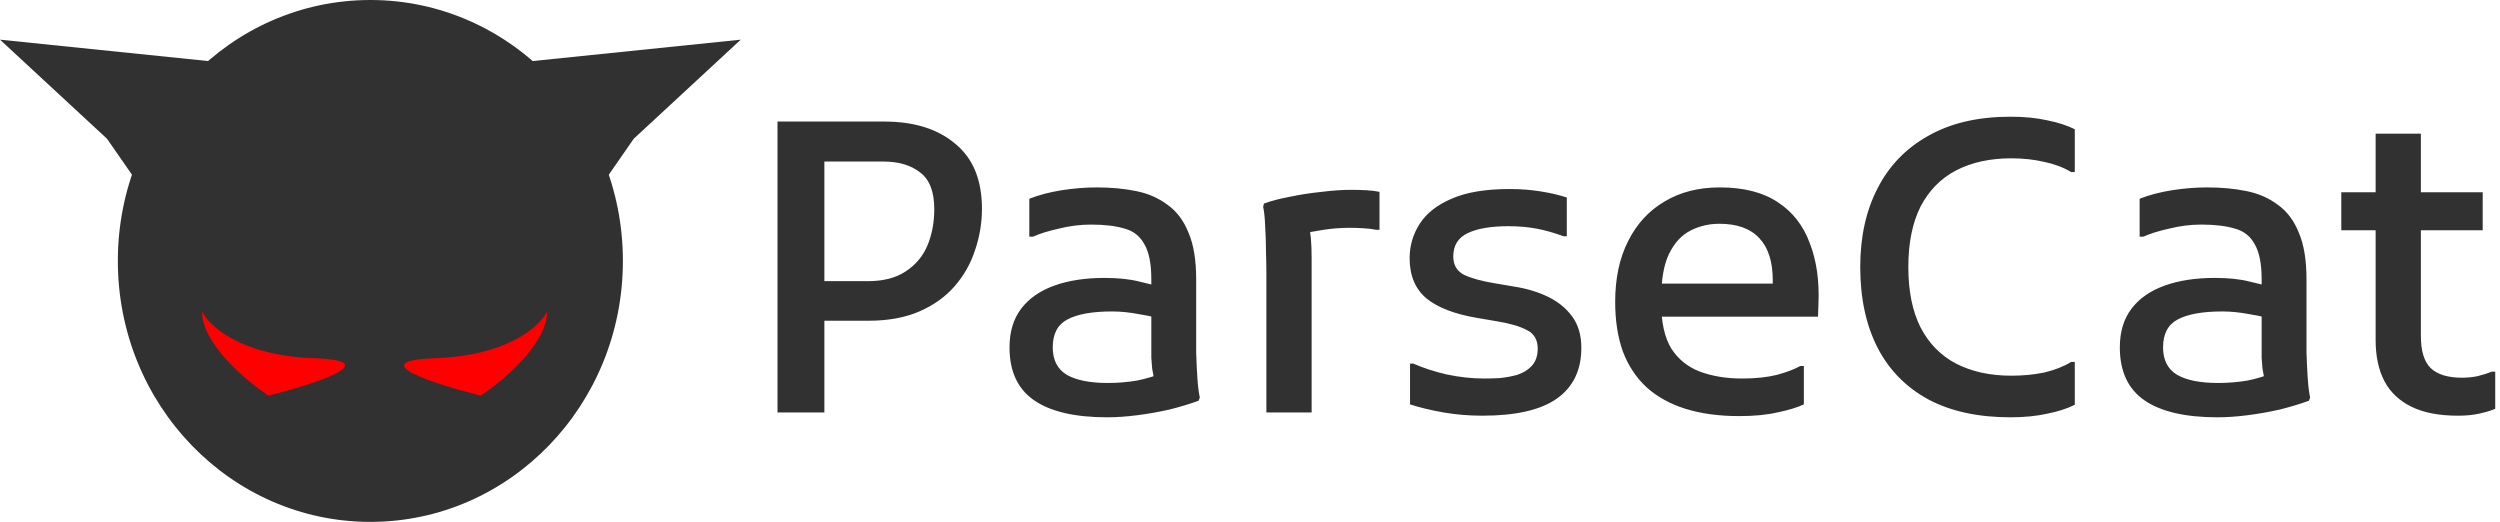
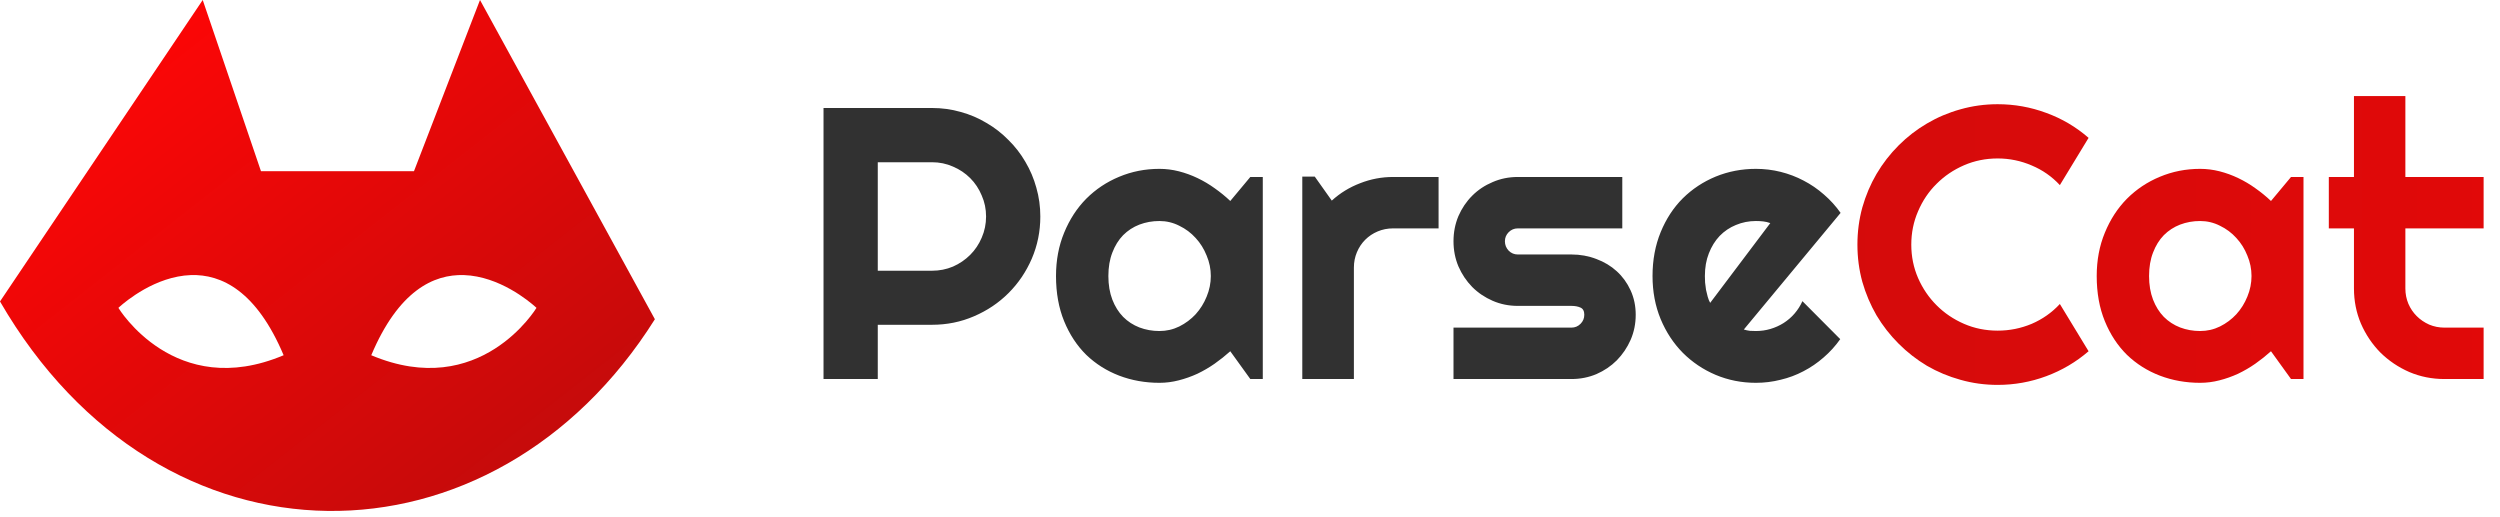
- <svg xmlns="http://www.w3.org/2000/svg" width="297" height="62" viewBox="0 0 297 62" fill="none">
-   <path d="M95.536 38.104V33.4H103.12C104.944 33.4 106.432 33.016 107.584 32.248C108.768 31.48 109.632 30.456 110.176 29.176C110.72 27.864 110.992 26.424 110.992 24.856C110.992 22.776 110.432 21.32 109.312 20.488C108.224 19.624 106.768 19.192 104.944 19.192H95.536V14.44H105.04C108.592 14.44 111.408 15.32 113.488 17.08C115.6 18.808 116.656 21.384 116.656 24.808C116.656 26.472 116.384 28.104 115.84 29.704C115.328 31.304 114.512 32.744 113.392 34.024C112.304 35.272 110.912 36.264 109.216 37C107.52 37.736 105.504 38.104 103.168 38.104H95.536ZM92.368 49V14.44H97.936V49H92.368ZM131.546 49.576C127.706 49.576 124.81 48.904 122.858 47.56C120.906 46.216 119.93 44.12 119.93 41.272C119.93 39.416 120.394 37.88 121.322 36.664C122.25 35.448 123.562 34.536 125.258 33.928C126.954 33.32 128.938 33.016 131.21 33.016C132.842 33.016 134.218 33.16 135.338 33.448C136.458 33.704 137.45 33.96 138.314 34.216V38.008C137.546 37.752 136.57 37.528 135.386 37.336C134.234 37.112 133.146 37 132.122 37C129.754 37 127.978 37.32 126.794 37.96C125.642 38.568 125.066 39.672 125.066 41.272C125.066 42.776 125.626 43.864 126.746 44.536C127.866 45.176 129.482 45.496 131.594 45.496C132.81 45.496 133.978 45.4 135.098 45.208C136.218 44.984 137.258 44.664 138.218 44.248L137.306 45.832C137.21 45.512 137.13 45.176 137.066 44.824C137.002 44.472 136.938 44.12 136.874 43.768C136.842 43.384 136.81 42.968 136.778 42.52C136.778 42.072 136.778 41.56 136.778 40.984V33.208C136.778 31.352 136.506 29.96 135.962 29.032C135.45 28.072 134.666 27.448 133.61 27.16C132.554 26.84 131.226 26.68 129.626 26.68C128.346 26.68 127.066 26.84 125.786 27.16C124.506 27.448 123.482 27.768 122.714 28.12H122.282V23.608C123.434 23.16 124.714 22.824 126.122 22.6C127.562 22.376 128.954 22.264 130.298 22.264C131.994 22.264 133.546 22.408 134.954 22.696C136.394 22.984 137.642 23.528 138.698 24.328C139.786 25.096 140.618 26.2 141.194 27.64C141.802 29.048 142.106 30.904 142.106 33.208V39.4C142.106 40.04 142.106 40.872 142.106 41.896C142.138 42.92 142.186 43.928 142.25 44.92C142.314 45.88 142.41 46.648 142.538 47.224L142.394 47.608C141.338 47.992 140.17 48.344 138.89 48.664C137.61 48.952 136.33 49.176 135.05 49.336C133.77 49.496 132.602 49.576 131.546 49.576ZM150.446 49V32.392C150.446 31.752 150.43 30.92 150.398 29.896C150.398 28.872 150.366 27.88 150.302 26.92C150.27 25.928 150.19 25.144 150.062 24.568L150.158 24.184C151.022 23.864 152.062 23.592 153.278 23.368C154.494 23.112 155.742 22.92 157.022 22.792C158.302 22.632 159.454 22.552 160.478 22.552C161.182 22.552 161.806 22.568 162.35 22.6C162.926 22.632 163.438 22.696 163.886 22.792V27.304H163.502C163.054 27.208 162.526 27.144 161.918 27.112C161.342 27.08 160.798 27.064 160.286 27.064C159.294 27.064 158.27 27.144 157.214 27.304C156.158 27.464 155.246 27.64 154.478 27.832L155.438 26.488C155.694 27.448 155.822 28.824 155.822 30.616V49H150.446ZM167.512 43.192H167.896C169.048 43.704 170.376 44.136 171.88 44.488C173.384 44.808 174.872 44.968 176.344 44.968C176.856 44.968 177.448 44.952 178.12 44.92C178.824 44.856 179.528 44.728 180.232 44.536C180.936 44.312 181.512 43.96 181.96 43.48C182.44 42.968 182.68 42.28 182.68 41.416C182.68 40.36 182.248 39.624 181.384 39.208C180.552 38.76 179.336 38.408 177.736 38.152L175.48 37.768C172.824 37.32 170.824 36.552 169.48 35.464C168.136 34.344 167.464 32.744 167.464 30.664C167.464 29.192 167.864 27.832 168.664 26.584C169.464 25.336 170.728 24.344 172.456 23.608C174.184 22.84 176.488 22.456 179.368 22.456C180.648 22.456 181.88 22.552 183.064 22.744C184.248 22.936 185.272 23.176 186.136 23.464V28.072H185.752C184.632 27.656 183.56 27.352 182.536 27.16C181.512 26.968 180.392 26.872 179.176 26.872C177.128 26.872 175.528 27.144 174.376 27.688C173.224 28.232 172.648 29.16 172.648 30.472C172.648 31.464 173.064 32.184 173.896 32.632C174.76 33.048 175.96 33.384 177.496 33.64L179.752 34.024C181.256 34.248 182.616 34.648 183.832 35.224C185.048 35.8 186.024 36.584 186.76 37.576C187.496 38.568 187.864 39.816 187.864 41.32C187.864 43.976 186.888 45.992 184.936 47.368C183.016 48.712 180.072 49.384 176.104 49.384C174.504 49.384 172.968 49.256 171.496 49C170.024 48.744 168.696 48.424 167.512 48.04V43.192ZM206.62 49.432C204.22 49.432 202.092 49.144 200.236 48.568C198.412 47.992 196.876 47.144 195.628 46.024C194.38 44.872 193.436 43.448 192.796 41.752C192.188 40.056 191.884 38.088 191.884 35.848C191.884 33.064 192.396 30.664 193.42 28.648C194.444 26.6 195.884 25.032 197.74 23.944C199.596 22.824 201.788 22.264 204.316 22.264C207.164 22.264 209.468 22.856 211.228 24.04C212.988 25.192 214.252 26.824 215.02 28.936C215.82 31.016 216.156 33.432 216.028 36.184L215.98 37.624H195.484V33.688H210.604V33.304C210.604 31.096 210.076 29.432 209.02 28.312C207.964 27.16 206.38 26.584 204.268 26.584C203.02 26.584 201.868 26.856 200.812 27.4C199.756 27.944 198.908 28.872 198.268 30.184C197.66 31.464 197.356 33.208 197.356 35.416V36.04C197.356 38.312 197.756 40.104 198.556 41.416C199.388 42.696 200.524 43.608 201.964 44.152C203.436 44.696 205.1 44.968 206.956 44.968C208.556 44.968 209.932 44.824 211.084 44.536C212.268 44.216 213.196 43.864 213.868 43.48H214.3V48.04C213.468 48.424 212.412 48.744 211.132 49C209.884 49.288 208.38 49.432 206.62 49.432ZM220.997 31.72C220.997 28.136 221.685 25.016 223.061 22.36C224.437 19.672 226.453 17.592 229.109 16.12C231.765 14.616 235.013 13.864 238.853 13.864C240.485 13.864 241.941 14.008 243.221 14.296C244.501 14.552 245.589 14.904 246.485 15.352V20.44H246.053C245.157 19.896 244.101 19.496 242.885 19.24C241.669 18.952 240.357 18.808 238.949 18.808C236.421 18.808 234.229 19.288 232.373 20.248C230.549 21.208 229.141 22.648 228.149 24.568C227.189 26.488 226.709 28.872 226.709 31.72C226.709 34.568 227.189 36.952 228.149 38.872C229.141 40.792 230.549 42.232 232.373 43.192C234.229 44.152 236.421 44.632 238.949 44.632C240.357 44.632 241.669 44.504 242.885 44.248C244.101 43.96 245.157 43.544 246.053 43H246.485V48.088C245.589 48.536 244.501 48.888 243.221 49.144C241.941 49.432 240.485 49.576 238.853 49.576C235.013 49.576 231.765 48.872 229.109 47.464C226.453 46.024 224.437 43.976 223.061 41.32C221.685 38.632 220.997 35.432 220.997 31.72ZM263.452 49.576C259.612 49.576 256.716 48.904 254.764 47.56C252.812 46.216 251.836 44.12 251.836 41.272C251.836 39.416 252.3 37.88 253.228 36.664C254.156 35.448 255.468 34.536 257.164 33.928C258.86 33.32 260.844 33.016 263.116 33.016C264.748 33.016 266.124 33.16 267.244 33.448C268.364 33.704 269.356 33.96 270.22 34.216V38.008C269.452 37.752 268.476 37.528 267.292 37.336C266.14 37.112 265.052 37 264.028 37C261.66 37 259.884 37.32 258.7 37.96C257.548 38.568 256.972 39.672 256.972 41.272C256.972 42.776 257.532 43.864 258.652 44.536C259.772 45.176 261.388 45.496 263.5 45.496C264.716 45.496 265.884 45.4 267.004 45.208C268.124 44.984 269.164 44.664 270.124 44.248L269.212 45.832C269.116 45.512 269.036 45.176 268.972 44.824C268.908 44.472 268.844 44.12 268.78 43.768C268.748 43.384 268.716 42.968 268.684 42.52C268.684 42.072 268.684 41.56 268.684 40.984V33.208C268.684 31.352 268.412 29.96 267.868 29.032C267.356 28.072 266.572 27.448 265.516 27.16C264.46 26.84 263.132 26.68 261.532 26.68C260.252 26.68 258.972 26.84 257.692 27.16C256.412 27.448 255.388 27.768 254.62 28.12H254.188V23.608C255.34 23.16 256.62 22.824 258.028 22.6C259.468 22.376 260.86 22.264 262.204 22.264C263.9 22.264 265.452 22.408 266.86 22.696C268.3 22.984 269.548 23.528 270.604 24.328C271.692 25.096 272.524 26.2 273.1 27.64C273.708 29.048 274.012 30.904 274.012 33.208V39.4C274.012 40.04 274.012 40.872 274.012 41.896C274.044 42.92 274.092 43.928 274.156 44.92C274.22 45.88 274.316 46.648 274.444 47.224L274.3 47.608C273.244 47.992 272.076 48.344 270.796 48.664C269.516 48.952 268.236 49.176 266.956 49.336C265.676 49.496 264.508 49.576 263.452 49.576ZM292.017 49.384C289.777 49.384 287.937 49.032 286.497 48.328C285.057 47.624 283.985 46.616 283.281 45.304C282.577 43.96 282.225 42.328 282.225 40.408V15.88H287.601V39.928C287.601 41.688 287.985 42.952 288.753 43.72C289.553 44.488 290.801 44.872 292.497 44.872C293.137 44.872 293.761 44.808 294.369 44.68C295.009 44.52 295.553 44.344 296.001 44.152H296.433V48.568C295.889 48.792 295.249 48.984 294.513 49.144C293.777 49.304 292.945 49.384 292.017 49.384ZM278.145 27.352V22.84H294.945V27.352H278.145Z" fill="#313131" />
-   <path d="M12.711 16.482L30.929 42.735L35.74 8.385L0 4.712L12.711 16.482Z" fill="#313131" />
-   <path d="M75.289 16.482L57.071 42.735L52.26 8.385L88 4.712L75.289 16.482Z" fill="#313131" />
-   <ellipse cx="44" cy="31" rx="30" ry="31" fill="#313131" />
-   <path d="M37.317 42.556C28.636 42.259 24.822 38.728 24 37C24 40.852 29.261 45.272 31.892 47C37.317 45.642 45.998 42.852 37.317 42.556Z" fill="#FF0000" />
-   <path d="M51.683 42.556C60.364 42.259 64.178 38.728 65 37C65 40.852 59.739 45.272 57.108 47C51.683 45.642 43.002 42.852 51.683 42.556Z" fill="#FF0000" />
+ <svg xmlns="http://www.w3.org/2000/svg" width="310" height="64" viewBox="0 0 310 64" fill="none">
+   <path d="M108.844 20.117V33.57H115.57C116.492 33.57 117.359 33.398 118.172 33.055C118.984 32.695 119.695 32.211 120.305 31.602C120.914 30.992 121.391 30.281 121.734 29.469C122.094 28.641 122.273 27.766 122.273 26.844C122.273 25.922 122.094 25.055 121.734 24.242C121.391 23.414 120.914 22.695 120.305 22.086C119.695 21.477 118.984 21 118.172 20.656C117.359 20.297 116.492 20.117 115.57 20.117H108.844ZM108.844 47H102.117V13.391H115.57C116.805 13.391 117.992 13.555 119.133 13.883C120.273 14.195 121.336 14.648 122.32 15.242C123.32 15.82 124.227 16.523 125.039 17.352C125.867 18.164 126.57 19.07 127.148 20.07C127.742 21.07 128.195 22.141 128.508 23.281C128.836 24.422 129 25.609 129 26.844C129 28.688 128.648 30.43 127.945 32.07C127.242 33.695 126.281 35.117 125.062 36.336C123.844 37.555 122.414 38.516 120.773 39.219C119.148 39.922 117.414 40.273 115.57 40.273H108.844V47ZM156.586 47H155.039L152.555 43.555C151.945 44.102 151.297 44.617 150.609 45.102C149.938 45.57 149.227 45.984 148.477 46.344C147.727 46.688 146.953 46.961 146.156 47.164C145.375 47.367 144.578 47.469 143.766 47.469C142 47.469 140.336 47.172 138.773 46.578C137.227 45.984 135.867 45.125 134.695 44C133.539 42.859 132.625 41.469 131.953 39.828C131.281 38.188 130.945 36.32 130.945 34.227C130.945 32.273 131.281 30.484 131.953 28.859C132.625 27.219 133.539 25.812 134.695 24.641C135.867 23.469 137.227 22.562 138.773 21.922C140.336 21.266 142 20.938 143.766 20.938C144.578 20.938 145.383 21.039 146.18 21.242C146.977 21.445 147.75 21.727 148.5 22.086C149.25 22.445 149.961 22.867 150.633 23.352C151.32 23.836 151.961 24.359 152.555 24.922L155.039 21.945H156.586V47ZM150.141 34.227C150.141 33.352 149.969 32.508 149.625 31.695C149.297 30.867 148.844 30.141 148.266 29.516C147.688 28.875 147.008 28.367 146.227 27.992C145.461 27.602 144.641 27.406 143.766 27.406C142.891 27.406 142.062 27.555 141.281 27.852C140.516 28.148 139.844 28.586 139.266 29.164C138.703 29.742 138.258 30.461 137.93 31.32C137.602 32.164 137.438 33.133 137.438 34.227C137.438 35.32 137.602 36.297 137.93 37.156C138.258 38 138.703 38.711 139.266 39.289C139.844 39.867 140.516 40.305 141.281 40.602C142.062 40.898 142.891 41.047 143.766 41.047C144.641 41.047 145.461 40.859 146.227 40.484C147.008 40.094 147.688 39.586 148.266 38.961C148.844 38.32 149.297 37.594 149.625 36.781C149.969 35.953 150.141 35.102 150.141 34.227ZM167.883 47H161.484V21.898H163.031L165.141 24.875C166.172 23.938 167.344 23.219 168.656 22.719C169.969 22.203 171.328 21.945 172.734 21.945H178.383V28.32H172.734C172.062 28.32 171.43 28.445 170.836 28.695C170.242 28.945 169.727 29.289 169.289 29.727C168.852 30.164 168.508 30.68 168.258 31.273C168.008 31.867 167.883 32.5 167.883 33.172V47ZM194.859 47H180.234V40.625H194.859C195.297 40.625 195.672 40.469 195.984 40.156C196.297 39.844 196.453 39.469 196.453 39.031C196.453 38.578 196.297 38.281 195.984 38.141C195.672 38 195.297 37.93 194.859 37.93H188.203C187.094 37.93 186.055 37.719 185.086 37.297C184.117 36.875 183.273 36.305 182.555 35.586C181.836 34.852 181.266 34 180.844 33.031C180.438 32.062 180.234 31.023 180.234 29.914C180.234 28.805 180.438 27.766 180.844 26.797C181.266 25.828 181.836 24.984 182.555 24.266C183.273 23.547 184.117 22.984 185.086 22.578C186.055 22.156 187.094 21.945 188.203 21.945H201.164V28.32H188.203C187.766 28.32 187.391 28.477 187.078 28.789C186.766 29.102 186.609 29.477 186.609 29.914C186.609 30.367 186.766 30.758 187.078 31.086C187.391 31.398 187.766 31.555 188.203 31.555H194.859C195.953 31.555 196.984 31.742 197.953 32.117C198.922 32.477 199.766 32.984 200.484 33.641C201.203 34.297 201.773 35.086 202.195 36.008C202.617 36.93 202.828 37.938 202.828 39.031C202.828 40.141 202.617 41.18 202.195 42.148C201.773 43.102 201.203 43.945 200.484 44.68C199.766 45.398 198.922 45.969 197.953 46.391C196.984 46.797 195.953 47 194.859 47ZM216.234 40.859C216.484 40.938 216.734 40.992 216.984 41.023C217.234 41.039 217.484 41.047 217.734 41.047C218.359 41.047 218.961 40.961 219.539 40.789C220.117 40.617 220.656 40.375 221.156 40.062C221.672 39.734 222.125 39.344 222.516 38.891C222.922 38.422 223.25 37.906 223.5 37.344L228.188 42.055C227.594 42.898 226.906 43.656 226.125 44.328C225.359 45 224.523 45.57 223.617 46.039C222.727 46.508 221.781 46.859 220.781 47.094C219.797 47.344 218.781 47.469 217.734 47.469C215.969 47.469 214.305 47.141 212.742 46.484C211.195 45.828 209.836 44.914 208.664 43.742C207.508 42.57 206.594 41.18 205.922 39.57C205.25 37.945 204.914 36.164 204.914 34.227C204.914 32.242 205.25 30.43 205.922 28.789C206.594 27.148 207.508 25.75 208.664 24.594C209.836 23.438 211.195 22.539 212.742 21.898C214.305 21.258 215.969 20.938 217.734 20.938C218.781 20.938 219.805 21.062 220.805 21.312C221.805 21.562 222.75 21.922 223.641 22.391C224.547 22.859 225.391 23.438 226.172 24.125C226.953 24.797 227.641 25.555 228.234 26.398L216.234 40.859ZM219.516 27.664C219.219 27.555 218.922 27.484 218.625 27.453C218.344 27.422 218.047 27.406 217.734 27.406C216.859 27.406 216.031 27.57 215.25 27.898C214.484 28.211 213.812 28.664 213.234 29.258C212.672 29.852 212.227 30.57 211.898 31.414C211.57 32.242 211.406 33.18 211.406 34.227C211.406 34.461 211.414 34.727 211.43 35.023C211.461 35.32 211.5 35.625 211.547 35.938C211.609 36.234 211.68 36.523 211.758 36.805C211.836 37.086 211.938 37.336 212.062 37.555L219.516 27.664Z" fill="#313131" />
+   <path d="M258.984 43.555C257.422 44.898 255.672 45.93 253.734 46.648C251.797 47.367 249.789 47.727 247.711 47.727C246.117 47.727 244.578 47.516 243.094 47.094C241.625 46.688 240.242 46.109 238.945 45.359C237.664 44.594 236.492 43.68 235.43 42.617C234.367 41.555 233.453 40.383 232.688 39.102C231.938 37.805 231.352 36.422 230.93 34.953C230.523 33.469 230.32 31.93 230.32 30.336C230.32 28.742 230.523 27.203 230.93 25.719C231.352 24.234 231.938 22.852 232.688 21.57C233.453 20.273 234.367 19.094 235.43 18.031C236.492 16.969 237.664 16.062 238.945 15.312C240.242 14.547 241.625 13.961 243.094 13.555C244.578 13.133 246.117 12.922 247.711 12.922C249.789 12.922 251.797 13.281 253.734 14C255.672 14.703 257.422 15.734 258.984 17.094L255.422 22.953C254.438 21.891 253.273 21.078 251.93 20.516C250.586 19.938 249.18 19.648 247.711 19.648C246.227 19.648 244.836 19.93 243.539 20.492C242.242 21.055 241.109 21.82 240.141 22.789C239.172 23.742 238.406 24.875 237.844 26.188C237.281 27.484 237 28.867 237 30.336C237 31.805 237.281 33.188 237.844 34.484C238.406 35.766 239.172 36.891 240.141 37.859C241.109 38.828 242.242 39.594 243.539 40.156C244.836 40.719 246.227 41 247.711 41C249.18 41 250.586 40.719 251.93 40.156C253.273 39.578 254.438 38.758 255.422 37.695L258.984 43.555ZM285.633 47H284.086L281.602 43.555C280.992 44.102 280.344 44.617 279.656 45.102C278.984 45.57 278.273 45.984 277.523 46.344C276.773 46.688 276 46.961 275.203 47.164C274.422 47.367 273.625 47.469 272.812 47.469C271.047 47.469 269.383 47.172 267.82 46.578C266.273 45.984 264.914 45.125 263.742 44C262.586 42.859 261.672 41.469 261 39.828C260.328 38.188 259.992 36.32 259.992 34.227C259.992 32.273 260.328 30.484 261 28.859C261.672 27.219 262.586 25.812 263.742 24.641C264.914 23.469 266.273 22.562 267.82 21.922C269.383 21.266 271.047 20.938 272.812 20.938C273.625 20.938 274.43 21.039 275.227 21.242C276.023 21.445 276.797 21.727 277.547 22.086C278.297 22.445 279.008 22.867 279.68 23.352C280.367 23.836 281.008 24.359 281.602 24.922L284.086 21.945H285.633V47ZM279.188 34.227C279.188 33.352 279.016 32.508 278.672 31.695C278.344 30.867 277.891 30.141 277.312 29.516C276.734 28.875 276.055 28.367 275.273 27.992C274.508 27.602 273.688 27.406 272.812 27.406C271.938 27.406 271.109 27.555 270.328 27.852C269.562 28.148 268.891 28.586 268.312 29.164C267.75 29.742 267.305 30.461 266.977 31.32C266.648 32.164 266.484 33.133 266.484 34.227C266.484 35.32 266.648 36.297 266.977 37.156C267.305 38 267.75 38.711 268.312 39.289C268.891 39.867 269.562 40.305 270.328 40.602C271.109 40.898 271.938 41.047 272.812 41.047C273.688 41.047 274.508 40.859 275.273 40.484C276.055 40.094 276.734 39.586 277.312 38.961C277.891 38.32 278.344 37.594 278.672 36.781C279.016 35.953 279.188 35.102 279.188 34.227ZM303.117 47C301.57 47 300.117 46.711 298.758 46.133C297.398 45.539 296.203 44.734 295.172 43.719C294.156 42.688 293.352 41.492 292.758 40.133C292.18 38.773 291.891 37.32 291.891 35.773V28.32H288.773V21.945H291.891V11.914H298.266V21.945H307.969V28.32H298.266V35.773C298.266 36.445 298.391 37.078 298.641 37.672C298.891 38.25 299.234 38.758 299.672 39.195C300.109 39.633 300.625 39.984 301.219 40.25C301.812 40.5 302.445 40.625 303.117 40.625H307.969V47H303.117Z" fill="url(#paint0_linear_5_10)" />
+   <path d="M25.137 0L0 37.381C20.021 71.946 61.237 71.347 81.205 39.585L59.52 0L51.332 21.23H32.361L25.137 0ZM23.652 34.111C27.474 33.977 31.815 36.096 35.17 44.049C21.654 49.752 14.681 38.175 14.681 38.175C14.681 38.175 17.887 35.099 22.05 34.296C22.578 34.192 23.114 34.13 23.652 34.111ZM57.554 34.111C58.092 34.13 58.627 34.192 59.156 34.296C63.319 35.099 66.524 38.175 66.524 38.175C66.524 38.175 59.553 49.752 46.036 44.049C49.391 36.096 53.731 33.978 57.554 34.111Z" fill="url(#paint1_linear_5_10)" />
+   <defs>
+     <linearGradient id="paint0_linear_5_10" x1="99" y1="30" x2="310" y2="30" gradientUnits="userSpaceOnUse">
+       <stop stop-color="#313131" />
+       <stop offset="0.513" stop-color="#D20C0C" />
+       <stop offset="1" stop-color="#E10909" />
+     </linearGradient>
+     <linearGradient id="paint1_linear_5_10" x1="19" y1="-9" x2="81" y2="70" gradientUnits="userSpaceOnUse">
+       <stop offset="0.068" stop-color="#FF0606" />
+       <stop offset="1" stop-color="#B60C0C" />
+     </linearGradient>
+   </defs>
</svg>
